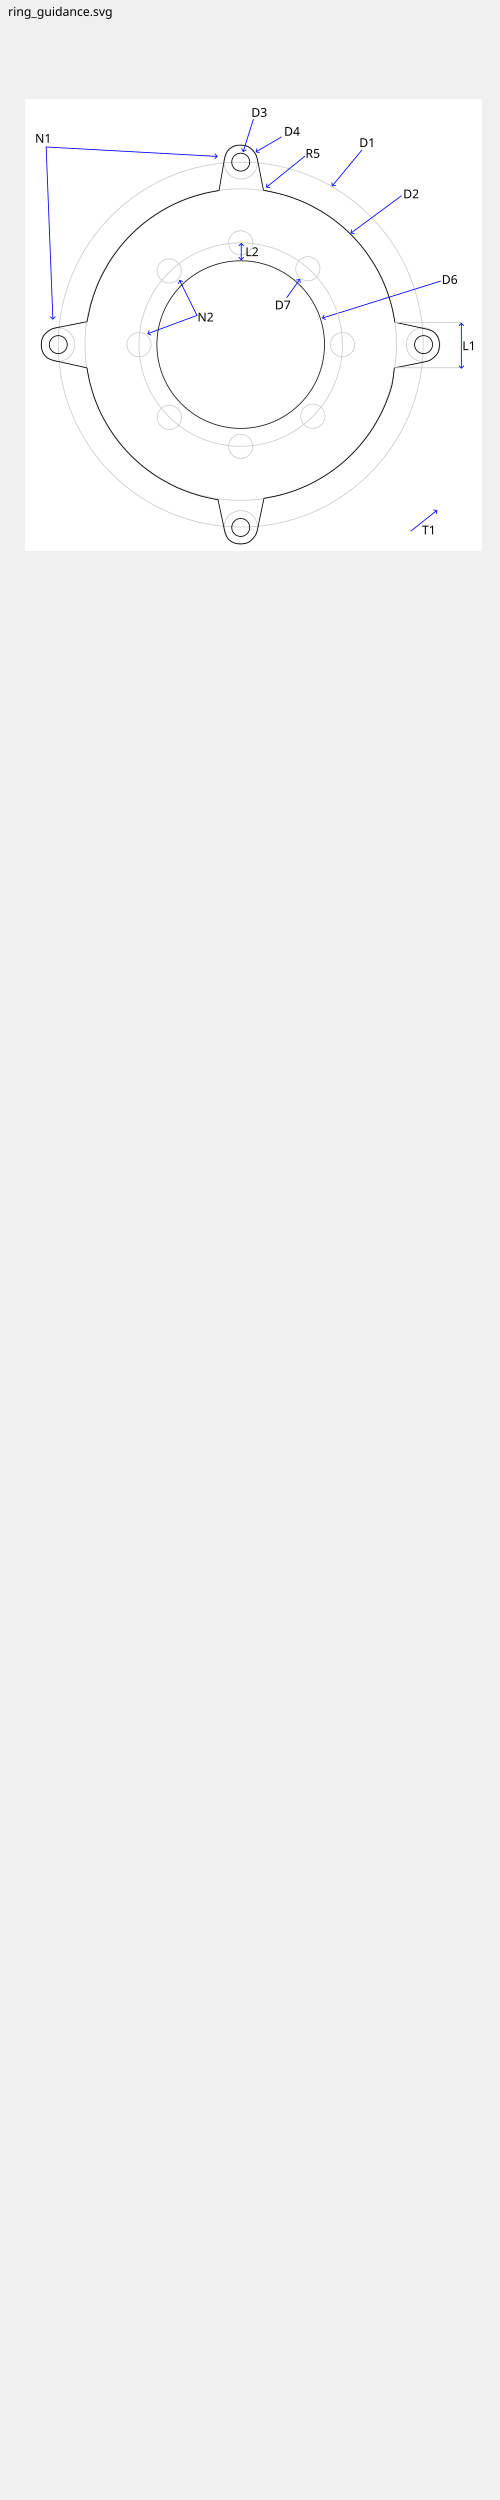
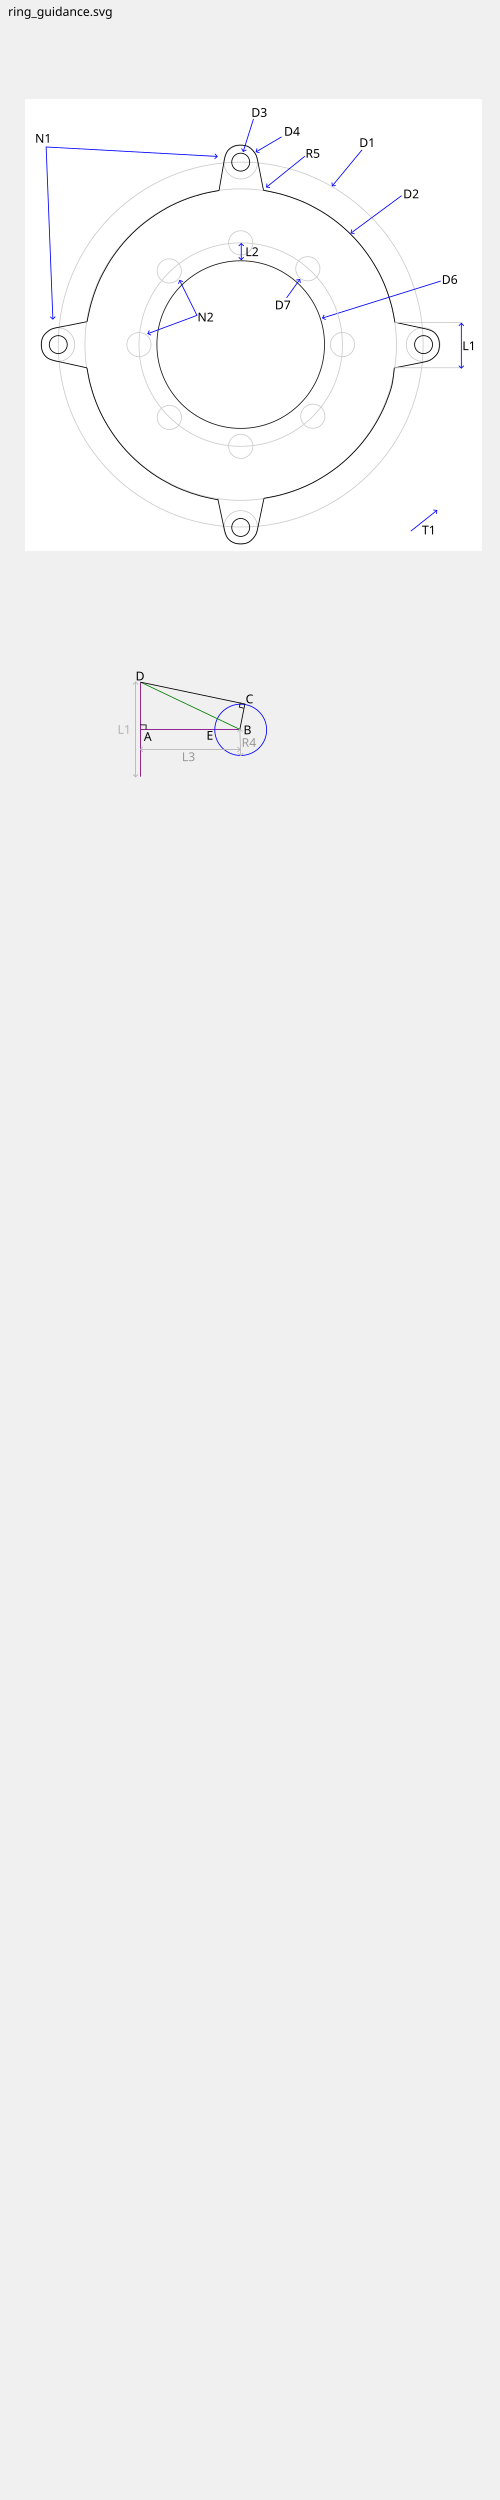
<svg xmlns="http://www.w3.org/2000/svg" width="600" height="3000" viewBox="0 0 158.75 793.75" version="1.1" id="svg1">
  <defs id="defs1">
+     <rect x="263.572" y="940.045" width="26.086" height="22.517" id="rect4" />
+     <rect x="348.971" y="914.267" width="27.008" height="21.978" id="rect28" />
+     <rect x="339.525" y="942.738" width="32.813" height="24.428" id="rect20" />
+     <rect x="288.763" y="951.464" width="33.486" height="19.508" id="rect10" />
+     <rect x="231.505" y="940.454" width="27.545" height="21.539" id="rect3" />
+     <rect x="247.771" y="929.367" width="27.892" height="28.045" id="rect9" />
+     <rect x="137.669" y="864.961" width="21.644" height="19.624" id="rect8" />
    <rect x="9.73" y="6.149" width="262.827" height="70.06" id="rect12" />
    <rect x="322.216" y="358.948" width="40.279" height="41.848" id="rect2" />
    <rect x="300.915" y="367.81" width="30.159" height="25.794" id="rect1" />
    <marker style="overflow:visible" id="ArrowWide" refX="0" refY="0" orient="auto-start-reverse" markerWidth="1" markerHeight="1" viewBox="0 0 1 1" preserveAspectRatio="xMidYMid">
      <path style="fill:none;stroke:context-stroke;stroke-width:1;stroke-linecap:butt" d="M 3,-3 0,0 3,3" transform="rotate(180,0.125,0)" id="path16" />
    </marker>
    <rect x="432.272" y="88.073" width="56.586" height="36.71" id="rect16" />
    <marker style="overflow:visible" id="ArrowWide-7" refX="0" refY="0" orient="auto-start-reverse" markerWidth="1" markerHeight="1" viewBox="0 0 1 1" preserveAspectRatio="xMidYMid">
      <path style="fill:none;stroke:context-stroke;stroke-width:1;stroke-linecap:butt" d="M 3,-3 0,0 3,3" transform="rotate(180,0.125,0)" id="path16-2" />
    </marker>
    <rect x="503.914" y="145.637" width="58.003" height="43.166" id="rect17" />
    <rect x="309.139" y="65.957" width="52.16" height="31.797" id="rect18" />
    <rect x="360.738" y="72.512" width="39.349" height="32.277" id="rect19" />
    <rect x="546.666" y="422.076" width="35.719" height="33.093" id="rect21" />
    <rect x="519.75" y="43.763" width="68.4" height="71.172" id="rect22" />
    <rect x="543.218" y="236.892" width="42.737" height="38.238" id="rect23" />
    <rect x="479.338" y="609.681" width="71.939" height="53.847" id="rect24" />
    <rect x="49.656" y="97.036" width="71.156" height="48.382" id="rect25" />
    <rect x="77.858" y="137.531" width="83.851" height="43.935" id="rect26" />
    <rect x="66.771" y="544.293" width="52.595" height="41.568" id="rect27" />
    <rect x="230.477" y="337.788" width="43.024" height="35.763" id="rect29" />
    <rect x="230.477" y="337.788" width="43.024" height="35.763" id="rect29-8" />
    <rect x="41.964" y="490.506" width="61.447" height="32.386" id="rect30" />
    <rect x="271.403" y="274.709" width="40.931" height="41.672" id="rect31" />
    <rect x="310.679" y="291.59" width="37.609" height="26.229" id="rect32" />
    <rect x="326.973" y="322.165" width="39.235" height="27.842" id="rect33" />
    <rect x="295.795" y="718.284" width="208.859" height="82.619" id="rect36" />
+     <rect x="247.771" y="929.367" width="27.892" height="28.045" id="rect9-6" />
  </defs>
  <g id="layer1">
    <rect style="fill:#ffffff;stroke:#ffffff;stroke-width:0.265;stroke-linejoin:bevel" id="rect35" width="144.784" height="143.258" x="8.044" y="31.566" />
    <circle style="fill:none;stroke:#cccccc;stroke-width:0.265;stroke-linejoin:bevel" id="circle22" cx="76.427" cy="109.411" r="57.927" />
    <circle style="fill:none;stroke:#cccccc;stroke-width:0.265;stroke-linejoin:bevel" id="path1-5" cx="76.427" cy="109.411" r="49.458" />
    <circle style="fill:none;stroke:#000000;stroke-width:0.265;stroke-linejoin:bevel" id="circle23" cx="76.427" cy="51.484" r="2.853" />
    <circle style="fill:none;stroke:#000000;stroke-width:0.265;stroke-linejoin:bevel" id="path2-2" cx="134.486" cy="109.411" r="2.853" />
    <circle style="fill:none;stroke:#000000;stroke-width:0.265;stroke-linejoin:bevel" id="path2-7" cx="18.5" cy="109.411" r="2.853" />
    <circle style="fill:none;stroke:#000000;stroke-width:0.265;stroke-linejoin:bevel" id="path2-6" cx="76.427" cy="167.47" r="2.853" />
    <circle style="fill:none;stroke:#cccccc;stroke-width:0.265;stroke-linejoin:bevel" id="path2-61" cx="76.427" cy="51.484" r="5.344" />
    <circle style="fill:none;stroke:#cccccc;stroke-width:0.265;stroke-linejoin:bevel" id="path2-61-2" cx="18.368" cy="109.411" r="5.344" />
    <circle style="fill:none;stroke:#cccccc;stroke-width:0.265;stroke-linejoin:bevel" id="path2-61-7" cx="134.353" cy="109.411" r="5.344" />
    <circle style="fill:none;stroke:#cccccc;stroke-width:0.265;stroke-linejoin:bevel" id="path2-61-28" cx="76.427" cy="167.47" r="5.344" />
    <path style="fill:none;stroke:#000000;stroke-width:0.265px;stroke-linecap:butt;stroke-linejoin:miter;stroke-opacity:1" d="m 69.544,60.5 1.737,-10.115 c 0,0 0.403,-1.706 0.908,-2.394 0.492,-0.669 1.194,-1.217 1.96,-1.537 0.878,-0.367 1.883,-0.419 2.833,-0.359 0.644,0.041 1.3,0.189 1.875,0.483 0.548,0.281 1.004,0.729 1.42,1.183 0.405,0.443 0.766,0.938 1.025,1.48 0.252,0.528 0.492,1.685 0.492,1.685 l 1.86,9.475" id="path23" />
    <path style="fill:none;stroke:#000000;stroke-width:0.265px;stroke-linecap:butt;stroke-linejoin:miter;stroke-opacity:1" d="m 69.191,158.555 2.1,9.816 c 0,0 0.403,1.706 0.908,2.394 0.492,0.669 1.194,1.217 1.96,1.537 0.878,0.367 1.883,0.419 2.833,0.359 0.644,-0.041 1.3,-0.189 1.875,-0.483 0.548,-0.281 1.004,-0.729 1.42,-1.183 0.405,-0.443 0.766,-0.938 1.025,-1.48 0.252,-0.528 0.492,-1.685 0.492,-1.685 l 2.012,-9.631" id="path3-6" />
    <path style="fill:none;stroke:#000000;stroke-width:0.265px;stroke-linecap:butt;stroke-linejoin:miter;stroke-opacity:1" d="m 27.614,116.799 -10.171,-2.252 c 0,0 -1.706,-0.403 -2.394,-0.908 -0.669,-0.492 -1.217,-1.194 -1.537,-1.96 -0.367,-0.878 -0.419,-1.883 -0.359,-2.833 0.041,-0.644 0.189,-1.3 0.483,-1.875 0.281,-0.548 0.729,-1.004 1.183,-1.42 0.443,-0.405 0.938,-0.766 1.48,-1.025 0.528,-0.252 1.685,-0.492 1.685,-0.492 l 9.475,-1.86" id="path3-3" />
    <path style="fill:none;stroke:#000000;stroke-width:0.265px;stroke-linecap:butt;stroke-linejoin:miter;stroke-opacity:1" d="m 125.382,102.331 9.816,2.1 c 0,0 1.706,0.403 2.394,0.908 0.669,0.492 1.217,1.194 1.537,1.96 0.367,0.878 0.419,1.883 0.359,2.833 -0.041,0.644 -0.189,1.3 -0.483,1.875 -0.281,0.548 -0.729,1.004 -1.183,1.42 -0.443,0.405 -0.938,0.766 -1.48,1.025 -0.528,0.252 -1.685,0.492 -1.685,0.492 l -9.475,1.86" id="path3-7" />
    <path style="fill:none;stroke:#000000;stroke-width:0.265px;stroke-linecap:butt;stroke-linejoin:miter;stroke-opacity:1" d="m 83.654,60.4 c 0,0 3.902,0.768 5.815,1.304 1.863,0.522 3.699,1.147 5.499,1.857 1.248,0.492 2.477,1.04 3.667,1.66 2.024,1.053 4.014,2.188 5.888,3.489 2.025,1.406 3.958,2.957 5.755,4.644 1.804,1.695 3.495,3.523 5.017,5.475 1.693,2.171 3.203,4.492 4.547,6.895 1,1.787 1.852,3.659 2.601,5.565 0.765,1.946 1.397,3.947 1.924,5.971 0.434,1.668 1.014,5.071 1.014,5.071" id="path24" />
    <path style="fill:none;stroke:#000000;stroke-width:0.265px;stroke-linecap:butt;stroke-linejoin:miter;stroke-opacity:1" d="m 27.614,102.228 c 0,0 0.768,-3.902 1.304,-5.815 0.522,-1.863 1.147,-3.699 1.857,-5.499 0.492,-1.248 1.04,-2.477 1.66,-3.667 1.053,-2.024 2.188,-4.014 3.489,-5.888 1.406,-2.025 2.957,-3.958 4.644,-5.755 1.695,-1.804 3.523,-3.495 5.475,-5.017 2.171,-1.693 4.492,-3.203 6.895,-4.547 1.787,-1 3.659,-1.852 5.565,-2.601 1.946,-0.765 3.947,-1.397 5.971,-1.924 1.668,-0.434 5.071,-1.014 5.071,-1.014" id="path4-0" />
    <path style="fill:none;stroke:#000000;stroke-width:0.265px;stroke-linecap:butt;stroke-linejoin:miter;stroke-opacity:1" d="m 69.342,158.73 c 0,0 -3.902,-0.768 -5.815,-1.304 -1.863,-0.522 -3.699,-1.147 -5.499,-1.857 -1.248,-0.492 -2.477,-1.04 -3.667,-1.66 -2.024,-1.053 -4.014,-2.188 -5.888,-3.489 -2.025,-1.406 -3.958,-2.957 -5.755,-4.644 -1.804,-1.695 -3.495,-3.523 -5.017,-5.475 -1.693,-2.171 -3.203,-4.492 -4.547,-6.895 -1,-1.787 -1.852,-3.659 -2.601,-5.565 -0.765,-1.946 -1.397,-3.947 -1.924,-5.971 -0.434,-1.668 -1.014,-5.071 -1.014,-5.071" id="path4-06" />
    <path style="fill:none;stroke:#000000;stroke-width:0.265px;stroke-linecap:butt;stroke-linejoin:miter;stroke-opacity:1" d="m 125.183,116.804 c 0,0 -0.32,3.688 -0.74,5.484 -0.441,1.884 -1.147,3.699 -1.857,5.499 -0.492,1.248 -1.04,2.477 -1.66,3.667 -1.053,2.024 -2.188,4.014 -3.489,5.888 -1.406,2.025 -2.957,3.958 -4.644,5.755 -1.695,1.804 -3.523,3.495 -5.475,5.017 -2.171,1.693 -4.492,3.203 -6.895,4.547 -1.787,1 -3.659,1.852 -5.565,2.601 -1.946,0.765 -3.947,1.397 -5.971,1.924 -1.668,0.434 -5.071,1.014 -5.071,1.014" id="path4-6" />
    <circle style="fill:none;stroke:#1a1a1a;stroke-width:0.265;stroke-linejoin:bevel" id="path1-4" cx="76.427" cy="109.411" r="26.61" />
    <path style="fill:none;stroke:#0000ff;stroke-width:0.265px;stroke-linecap:butt;stroke-linejoin:miter;stroke-opacity:1;marker-start:url(#ArrowWide)" d="m 105.543,58.967 9.421,-11.403" id="path35" />
    <text xml:space="preserve" transform="matrix(0.2645833,0,0,0.2645833,-0.3057706,19.93947)" id="text16" style="font-size:14.667px;line-height:1.25;font-family:sans-serif;white-space:pre;shape-inside:url(#rect16);display:inline">
-       <tspan x="432.271" y="101.051" id="tspan14">D1</tspan>
+       <tspan x="432.271" y="101.051" id="tspan22">D1</tspan>
    </text>
    <path style="fill:none;stroke:#0000ff;stroke-width:0.265px;stroke-linecap:butt;stroke-linejoin:miter;stroke-opacity:1;marker-start:url(#ArrowWide-7)" d="M 111.509,73.951 127.491,62.123" id="path15-2" />
    <text xml:space="preserve" transform="matrix(0.2645833,0,0,0.2645833,-5.316513,20.99318)" id="text17" style="font-size:14.667px;line-height:1.25;font-family:sans-serif;white-space:pre;shape-inside:url(#rect17);display:inline">
-       <tspan x="503.914" y="158.613" id="tspan15">D2</tspan>
+       <tspan x="503.914" y="158.613" id="tspan23">D2</tspan>
    </text>
    <text xml:space="preserve" transform="matrix(0.2645833,0,0,0.2645833,-2.000107,16.21584)" id="text18" style="font-size:14.667px;line-height:1.25;font-family:sans-serif;white-space:pre;shape-inside:url(#rect18);display:inline">
-       <tspan x="309.139" y="78.934" id="tspan16">D3</tspan>
+       <tspan x="309.139" y="78.934" id="tspan24">D3</tspan>
    </text>
    <path style="fill:none;stroke:#0000ff;stroke-width:0.265px;stroke-linecap:butt;stroke-linejoin:miter;stroke-opacity:1;marker-start:url(#ArrowWide)" d="M 77.248,48.042 80.475,37.797" id="path36" />
    <text xml:space="preserve" transform="matrix(0.2645833,0,0,0.2645833,-5.256943,20.48341)" id="text19" style="font-size:14.667px;line-height:1.25;font-family:sans-serif;white-space:pre;shape-inside:url(#rect19);display:inline">
-       <tspan x="360.738" y="85.488" id="tspan17">D4</tspan>
+       <tspan x="360.738" y="85.488" id="tspan25">D4</tspan>
    </text>
    <path style="fill:none;stroke:#0000ff;stroke-width:0.265px;stroke-linecap:butt;stroke-linejoin:miter;stroke-opacity:1;marker-start:url(#ArrowWide)" d="m 81.375,48.167 8.031,-4.717" id="path37" />
    <path style="fill:none;stroke:#cccccc;stroke-width:0.265px;stroke-linecap:butt;stroke-linejoin:miter;stroke-opacity:1" d="m 125.417,102.374 h 21.497" id="path38" />
    <path style="fill:none;stroke:#cccccc;stroke-width:0.265px;stroke-linecap:butt;stroke-linejoin:miter;stroke-opacity:1" d="m 125.159,116.757 h 21.497" id="path20-0" />
    <path style="fill:none;stroke:#0000ff;stroke-width:0.265px;stroke-linecap:butt;stroke-linejoin:miter;stroke-opacity:1;marker-start:url(#ArrowWide);marker-end:url(#ArrowWide)" d="m 146.475,102.719 v 14.112" id="path39" />
    <text xml:space="preserve" transform="matrix(0.2645833,0,0,0.2645833,2.14589,-3.942856)" id="text21" style="font-size:14.667px;line-height:1.25;font-family:sans-serif;white-space:pre;shape-inside:url(#rect21);display:inline">
-       <tspan x="546.666" y="435.053" id="tspan18">L1</tspan>
+       <tspan x="546.666" y="435.053" id="tspan26">L1</tspan>
    </text>
    <text xml:space="preserve" transform="matrix(0.2645833,0,0,0.2645833,-40.53364,35.08782)" id="text22" style="font-size:14.667px;line-height:1.25;font-family:sans-serif;white-space:pre;shape-inside:url(#rect22);display:inline">
-       <tspan x="519.75" y="56.738" id="tspan19">R5</tspan>
+       <tspan x="519.75" y="56.738" id="tspan27">R5</tspan>
    </text>
    <path style="fill:none;stroke:#0000ff;stroke-width:0.265px;stroke-linecap:butt;stroke-linejoin:miter;stroke-opacity:1;marker-start:url(#ArrowWide)" d="M 84.687,59.361 96.797,49.593" id="path40" />
    <path style="fill:none;stroke:#0000ff;stroke-width:0.265px;stroke-linecap:butt;stroke-linejoin:miter;stroke-opacity:1;marker-start:url(#ArrowWide)" d="M 102.471,100.95 139.965,89.22" id="path41" />
    <text xml:space="preserve" transform="matrix(0.2645833,0,0,0.2645833,-3.468873,24.02854)" id="text23" style="font-size:14.667px;line-height:1.25;font-family:sans-serif;white-space:pre;shape-inside:url(#rect23);display:inline">
-       <tspan x="543.217" y="249.869" id="tspan20">D6</tspan>
+       <tspan x="543.217" y="249.869" id="tspan28">D6</tspan>
    </text>
    <path style="fill:none;stroke:#0000ff;stroke-width:0.265px;stroke-linecap:butt;stroke-linejoin:miter;stroke-opacity:1;marker-end:url(#ArrowWide)" d="m 130.444,168.626 8.205,-6.535" id="path42" />
    <text xml:space="preserve" transform="matrix(0.2645833,0,0,0.2645833,7.146706,4.933892)" id="text24" style="font-size:14.667px;line-height:1.25;font-family:sans-serif;white-space:pre;shape-inside:url(#rect24);display:inline">
-       <tspan x="479.338" y="622.658" id="tspan21">T1</tspan>
+       <tspan x="479.338" y="622.658" id="tspan29">T1</tspan>
    </text>
    <text xml:space="preserve" transform="matrix(0.2645833,0,0,0.2645833,-2.000107,16.21584)" id="text25" style="font-size:14.667px;line-height:1.25;font-family:sans-serif;white-space:pre;shape-inside:url(#rect25);display:inline">
-       <tspan x="49.656" y="110.012" id="tspan22">N1</tspan>
+       <tspan x="49.656" y="110.012" id="tspan30">N1</tspan>
    </text>
    <path style="fill:none;stroke:#0000ff;stroke-width:0.265px;stroke-linecap:butt;stroke-linejoin:miter;stroke-opacity:1;marker-start:url(#ArrowWide);marker-end:url(#ArrowWide)" d="M 16.789,101.269 14.651,46.667 68.904,49.669" id="path43" />
    <text xml:space="preserve" transform="matrix(0.2645833,0,0,0.2645833,42.08846,62.25124)" id="text26" style="font-size:14.667px;line-height:1.25;font-family:sans-serif;white-space:pre;shape-inside:url(#rect26);display:inline">
-       <tspan x="77.857" y="150.508" id="tspan23">N2</tspan>
+       <tspan x="77.857" y="150.508" id="tspan31">N2</tspan>
    </text>
    <path style="fill:none;stroke:#0000ff;stroke-width:0.265px;stroke-linecap:butt;stroke-linejoin:miter;stroke-opacity:1;marker-start:url(#ArrowWide);marker-end:url(#ArrowWide)" d="m 46.996,105.909 15.536,-5.774 -5.467,-11.04" id="path44" />
    <circle style="fill:none;stroke:#cccccc;stroke-width:0.265;stroke-linejoin:bevel" id="path2-61-2-1" cx="76.427" cy="77.109" r="3.851" />
    <circle style="fill:none;stroke:#cccccc;stroke-width:0.265;stroke-linejoin:bevel" id="path1-4-1" cx="76.427" cy="109.411" r="32.302" />
    <circle style="fill:none;stroke:#cccccc;stroke-width:0.265;stroke-linejoin:bevel" id="path2-61-2-1-0" cx="108.728" cy="109.411" r="3.851" />
    <circle style="fill:none;stroke:#cccccc;stroke-width:0.265;stroke-linejoin:bevel" id="path2-61-2-1-0-7" cx="76.427" cy="141.713" r="3.851" />
    <circle style="fill:none;stroke:#cccccc;stroke-width:0.265;stroke-linejoin:bevel" id="path2-61-2-1-0-0" cx="44.125" cy="109.411" r="3.851" />
    <circle style="fill:none;stroke:#cccccc;stroke-width:0.265;stroke-linejoin:bevel" id="path2-61-2-1-0-6" cx="53.742" cy="86.017" r="3.851" />
    <circle style="fill:none;stroke:#cccccc;stroke-width:0.265;stroke-linejoin:bevel" id="path2-61-2-1-0-2" cx="97.73" cy="85.336" r="3.851" />
    <circle style="fill:none;stroke:#cccccc;stroke-width:0.265;stroke-linejoin:bevel" id="path2-61-2-1-0-5" cx="99.322" cy="132.141" r="3.851" />
    <circle style="fill:none;stroke:#cccccc;stroke-width:0.265;stroke-linejoin:bevel" id="path2-61-2-1-0-02" cx="53.772" cy="132.535" r="3.851" />
    <path style="fill:none;stroke:#0000ff;stroke-width:0.265px;stroke-linecap:butt;stroke-linejoin:miter;stroke-opacity:1;marker-start:url(#ArrowWide);marker-end:url(#ArrowWide)" d="m 76.593,77.372 v 5.032" id="path1" />
    <text xml:space="preserve" transform="matrix(0.2645833,0,0,0.2645833,-1.724121,-19.42871)" id="text1" style="font-size:14.667px;line-height:1.25;font-family:sans-serif;white-space:pre;shape-inside:url(#rect1);display:inline">
-       <tspan x="300.916" y="380.787" id="tspan24">L2</tspan>
+       <tspan x="300.916" y="380.787" id="tspan32">L2</tspan>
    </text>
    <text xml:space="preserve" transform="matrix(0.2645833,0,0,0.2645833,2.013597,-0.1840273)" id="text2" style="font-size:14.667px;line-height:1.25;font-family:sans-serif;white-space:pre;shape-inside:url(#rect2);display:inline">
-       <tspan x="322.215" y="371.924" id="tspan25">D7</tspan>
+       <tspan x="322.215" y="371.924" id="tspan33">D7</tspan>
    </text>
    <path style="fill:none;stroke:#0000ff;stroke-width:0.265px;stroke-linecap:butt;stroke-linejoin:miter;stroke-opacity:1;marker-end:url(#ArrowWide)" d="m 90.985,94.571 4.148,-5.786" id="path12" />
    <text xml:space="preserve" transform="scale(0.2645833)" id="text12" style="font-size:14.667px;line-height:1.25;font-family:sans-serif;white-space:pre;shape-inside:url(#rect12);display:inline">
-       <tspan x="9.73" y="19.125" id="tspan26">ring_guidance.svg</tspan>
+       <tspan x="9.73" y="19.125" id="tspan34">ring_guidance.svg</tspan>
+     </text>
+     <path style="fill:none;stroke:#800080;stroke-width:0.265px;stroke-linecap:butt;stroke-linejoin:miter;stroke-opacity:1" d="m 44.626,216.589 v 30.001" id="path2" />
+     <path style="fill:none;stroke:#800080;stroke-width:0.265px;stroke-linecap:butt;stroke-linejoin:miter;stroke-opacity:1" d="M 44.759,231.589 H 76.427" id="path2-5" />
+     <ellipse style="fill:none;stroke:#0000ff;stroke-width:0.265;stroke-linejoin:bevel" id="path3" cx="76.427" cy="231.721" rx="8.235" ry="8.141" />
+     <path style="fill:none;stroke:#008000;stroke-width:0.265px;stroke-linecap:butt;stroke-linejoin:miter;stroke-opacity:1" d="m 44.626,216.589 31.8,15.133" id="path4" />
+     <path style="fill:none;stroke:#000000;stroke-width:0.265px;stroke-linecap:butt;stroke-linejoin:miter;stroke-opacity:1" d="m 44.626,216.589 33.124,6.939 -1.601,8.061" id="path5" />
+     <path style="fill:none;stroke:#000000;stroke-width:0.265px;stroke-linecap:butt;stroke-linejoin:miter;stroke-opacity:1" d="m 44.544,230.127 1.858,0.045 -0.038,1.473" id="path6" />
+     <path style="fill:none;stroke:#000000;stroke-width:0.265px;stroke-linecap:butt;stroke-linejoin:miter;stroke-opacity:1" d="m 76.298,223.132 -0.309,1.363 1.375,0.368" id="path7" />
+     <path style="fill:none;stroke:#b3b3b3;stroke-width:0.265;stroke-linecap:butt;stroke-linejoin:miter;stroke-opacity:1;marker-start:url(#ArrowWide);marker-end:url(#ArrowWide)" d="m 43.039,216.589 v 30.001" id="path8" />
+     <text xml:space="preserve" transform="matrix(0.2645833,0,0,0.2645833,0.8857807,0.7160431)" id="text8" style="font-size:14.667px;line-height:1.25;font-family:sans-serif;white-space:pre;shape-inside:url(#rect8);fill:#b3b3b3">
+       <tspan x="137.67" y="877.938" id="tspan35">L1</tspan>
+     </text>
+     <path style="fill:none;stroke:#b3b3b3;stroke-width:0.265px;stroke-linecap:butt;stroke-linejoin:miter;stroke-opacity:1;marker-start:url(#ArrowWide);marker-end:url(#ArrowWide)" d="m 76.149,231.589 0.278,8.273" id="path9" />
+     <text xml:space="preserve" transform="matrix(0.2645833,0,0,0.2645833,11.1547,-12.18814)" id="text9" style="font-size:14.667px;line-height:1.25;font-family:sans-serif;white-space:pre;shape-inside:url(#rect9);fill:#999999">
+       <tspan x="247.771" y="942.344" id="tspan36">R4</tspan>
+     </text>
+     <path style="fill:none;stroke:#b3b3b3;stroke-width:0.265px;stroke-linecap:butt;stroke-linejoin:miter;stroke-opacity:1;marker-start:url(#ArrowWide);marker-end:url(#ArrowWide)" d="m 44.626,237.939 31.522,10e-6" id="path10" />
+     <text xml:space="preserve" transform="matrix(0.2645833,0,0,0.2645833,-7.832747,-7.672981)" id="text9-9" style="font-size:14.667px;line-height:1.25;font-family:sans-serif;white-space:pre;shape-inside:url(#rect9-6);display:inline;fill:#999999">
+       <tspan x="247.771" y="942.344" id="tspan37">L3</tspan>
+     </text>
+     <text xml:space="preserve" transform="matrix(0.2645833,0,0,0.2645833,-15.59295,-17.01933)" id="text3" style="font-size:14.667px;line-height:1.25;font-family:sans-serif;white-space:pre;shape-inside:url(#rect3)">
+       <tspan x="231.504" y="953.43" id="tspan38">A</tspan>
+     </text>
+     <text xml:space="preserve" transform="matrix(0.2645833,0,0,0.2645833,0.9032184,-22.0491)" id="text10" style="font-size:14.667px;line-height:1.25;font-family:sans-serif;white-space:pre;shape-inside:url(#rect10)">
+       <tspan x="288.764" y="964.439" id="tspan39">B</tspan>
+     </text>
+     <text xml:space="preserve" transform="matrix(0.2645833,0,0,0.2645833,-11.85474,-29.56797)" id="text20" style="font-size:14.667px;line-height:1.25;font-family:sans-serif;white-space:pre;shape-inside:url(#rect20)">
+       <tspan x="339.525" y="955.715" id="tspan40">C</tspan>
+     </text>
+     <text xml:space="preserve" transform="matrix(0.2645833,0,0,0.2645833,-49.28444,-29.30143)" id="text27" style="font-size:14.667px;line-height:1.25;font-family:sans-serif;white-space:pre;shape-inside:url(#rect28)">
+       <tspan x="348.971" y="927.244" id="tspan41">D</tspan>
+     </text>
+     <text xml:space="preserve" transform="matrix(0.2645833,0,0,0.2645833,-4.188434,-17.29718)" id="text4" style="font-size:14.667px;line-height:1.25;font-family:sans-serif;white-space:pre;shape-inside:url(#rect4)">
+       <tspan x="263.572" y="953.022" id="tspan42">E</tspan>
    </text>
  </g>
</svg>
